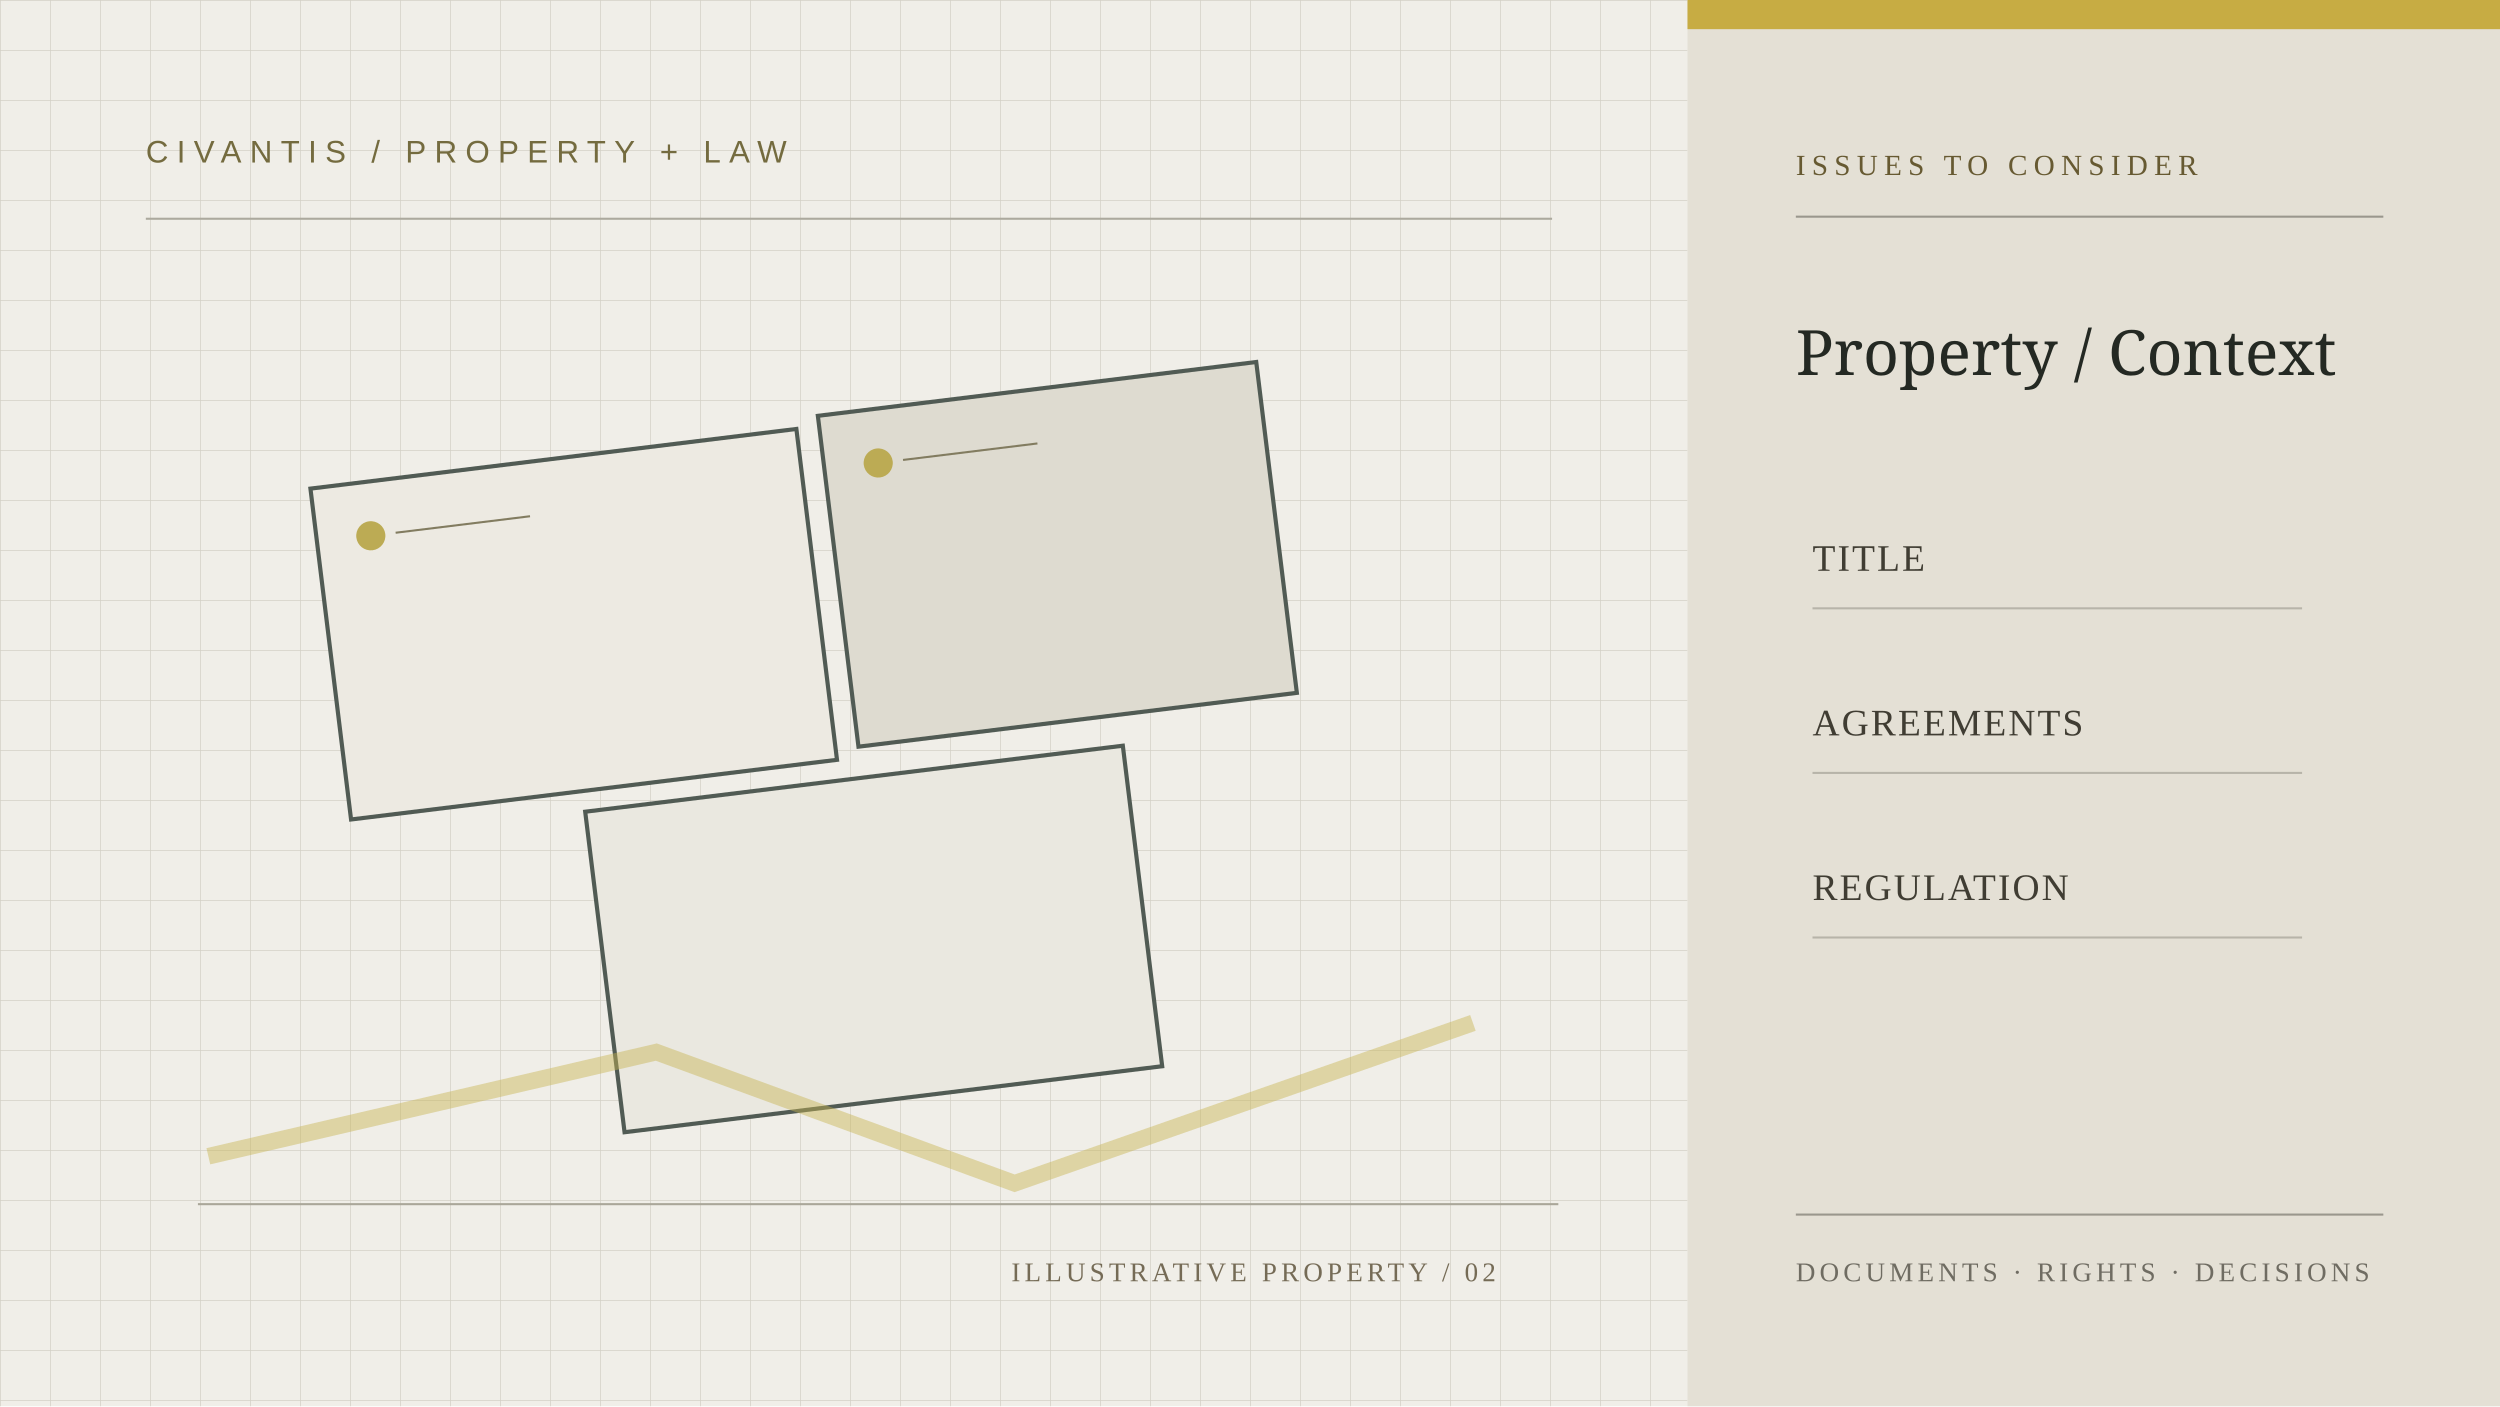
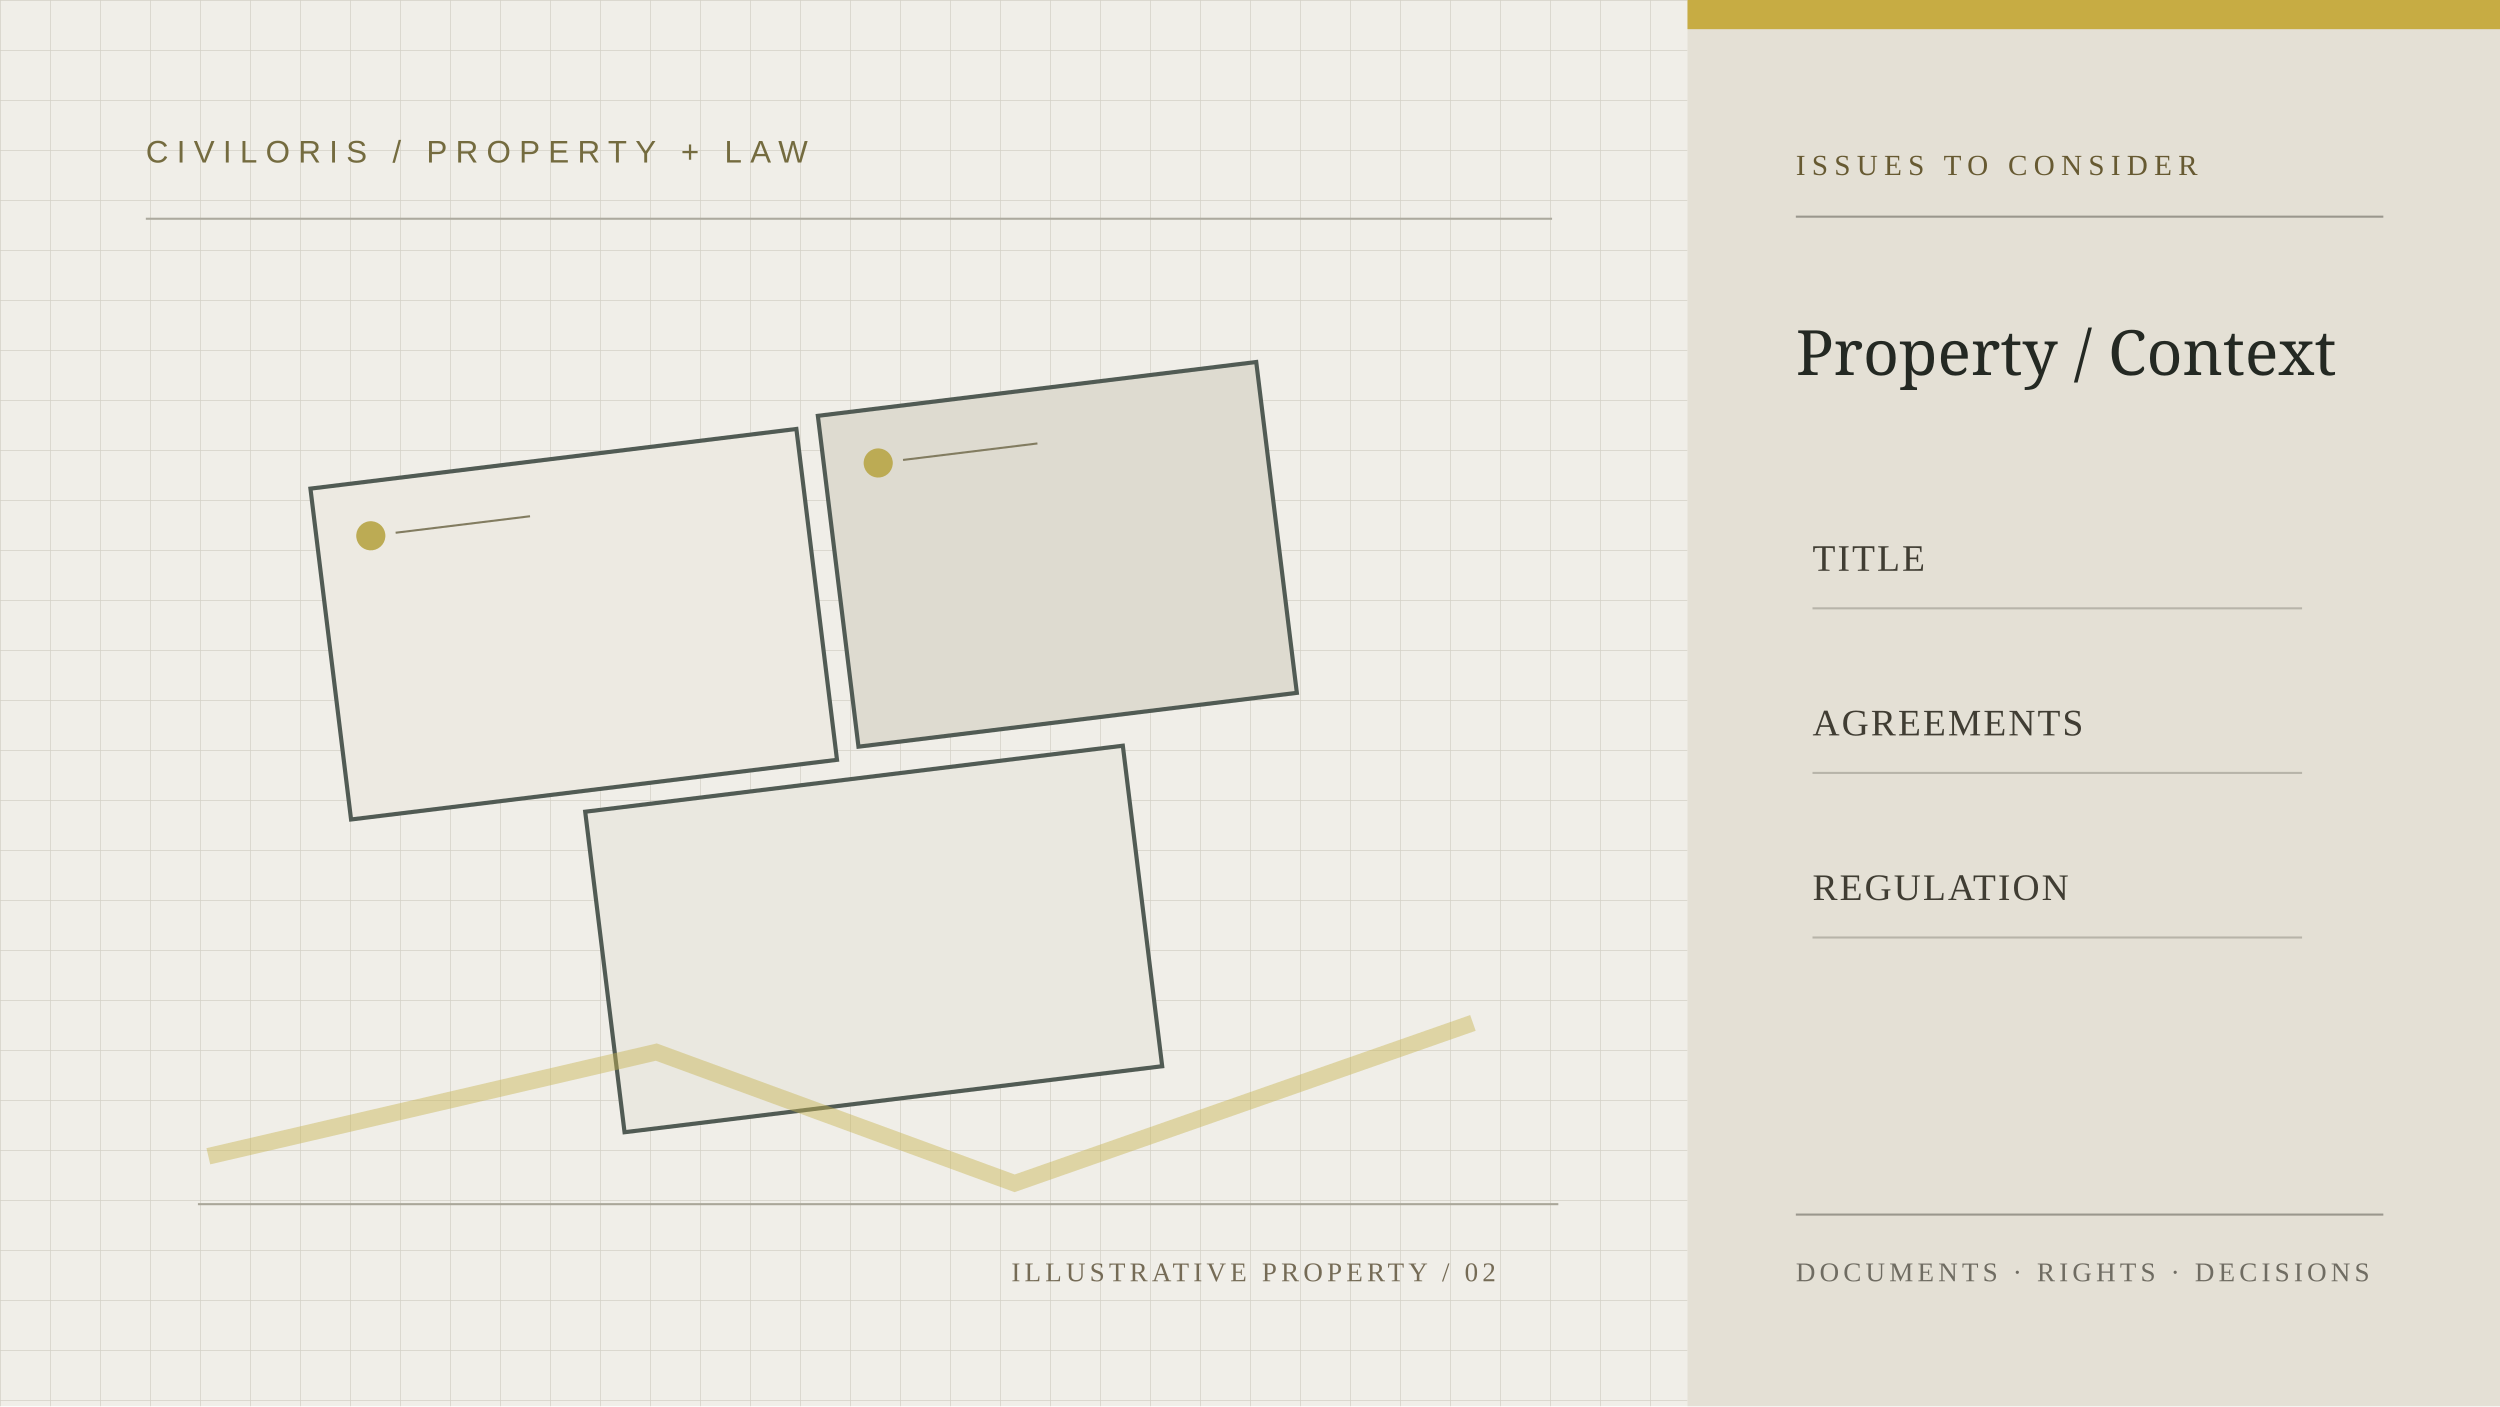
<svg xmlns="http://www.w3.org/2000/svg" viewBox="0 0 1200 675" role="img" aria-labelledby="title">
  <defs>
    <pattern id="draft" width="24" height="24" patternUnits="userSpaceOnUse">
      <path d="M24 0H0V24" fill="none" stroke="#d3d0c6" stroke-width=".7" />
    </pattern>
  </defs>
  <rect width="1200" height="675" fill="#f0eee8" />
  <rect x="0" y="0" width="810" height="675" fill="url(#draft)" />
-   <text x="70" y="78" fill="#746b3f" font-family="Arial,sans-serif" font-size="15" letter-spacing="4">CIVANTIS / PROPERTY + LAW</text>
+   <text x="70" y="78" fill="#746b3f" font-family="Arial,sans-serif" font-size="15" letter-spacing="4">CIVILORIS / PROPERTY + LAW</text>
  <path d="M70 105H745" stroke="#aca99e" stroke-width="1" />
  <g transform="rotate(-7 400 375)">
    <rect x="168" y="205" width="235" height="160" fill="#edeae2" stroke="#515b54" stroke-width="2" />
    <rect x="414" y="200" width="212" height="160" fill="#dedbd0" stroke="#515b54" stroke-width="2" />
    <rect x="280" y="375" width="260" height="155" fill="#eae8e0" stroke="#515b54" stroke-width="2" />
    <g transform="translate(194,231)">
      <circle r="7" fill="#bcab54" />
      <path d="M12 0h65" stroke="#827c60" stroke-width="1" />
    </g>
    <g transform="translate(440,226)">
      <circle r="7" fill="#bcab54" />
      <path d="M12 0h65" stroke="#827c60" stroke-width="1" />
    </g>
  </g>
  <path d="M100 555 315 505 487 568 707 491" fill="none" stroke="#c7b451" stroke-width="8" opacity=".45" />
  <path d="M95 578H748" fill="none" stroke="#aaa699" stroke-width="1" />
  <text x="718" y="615" text-anchor="end" fill="#756b56" font-size="13" letter-spacing="2">ILLUSTRATIVE PROPERTY / 02</text>
  <rect x="810" width="390" height="675" fill="#e4e0d5" />
  <rect x="810" y="0" width="390" height="14" fill="#c7ac43" />
  <path d="M862 104H1144" stroke="#9a978d" stroke-width="1" />
  <text x="862" y="84" fill="#675a32" font-size="14" letter-spacing="3">ISSUES TO CONSIDER</text>
  <text x="862" y="180" fill="#242923" font-family="Georgia,serif" font-size="30">Property / Context</text>
  <g transform="translate(870,274)">
    <text x="0" y="0" fill="#403d33" font-size="18" letter-spacing="1">TITLE</text>
    <path d="M0 18H235" stroke="#b7b4a9" stroke-width="1" />
  </g>
  <g transform="translate(870,353)">
    <text x="0" y="0" fill="#403d33" font-size="18" letter-spacing="1">AGREEMENTS</text>
    <path d="M0 18H235" stroke="#b7b4a9" stroke-width="1" />
  </g>
  <g transform="translate(870,432)">
    <text x="0" y="0" fill="#403d33" font-size="18" letter-spacing="1">REGULATION</text>
    <path d="M0 18H235" stroke="#b7b4a9" stroke-width="1" />
  </g>
  <path d="M862 583H1144" stroke="#9a978d" stroke-width="1" />
  <text x="862" y="615" fill="#6f6c62" font-size="13" letter-spacing="2">DOCUMENTS · RIGHTS · DECISIONS</text>
</svg>
